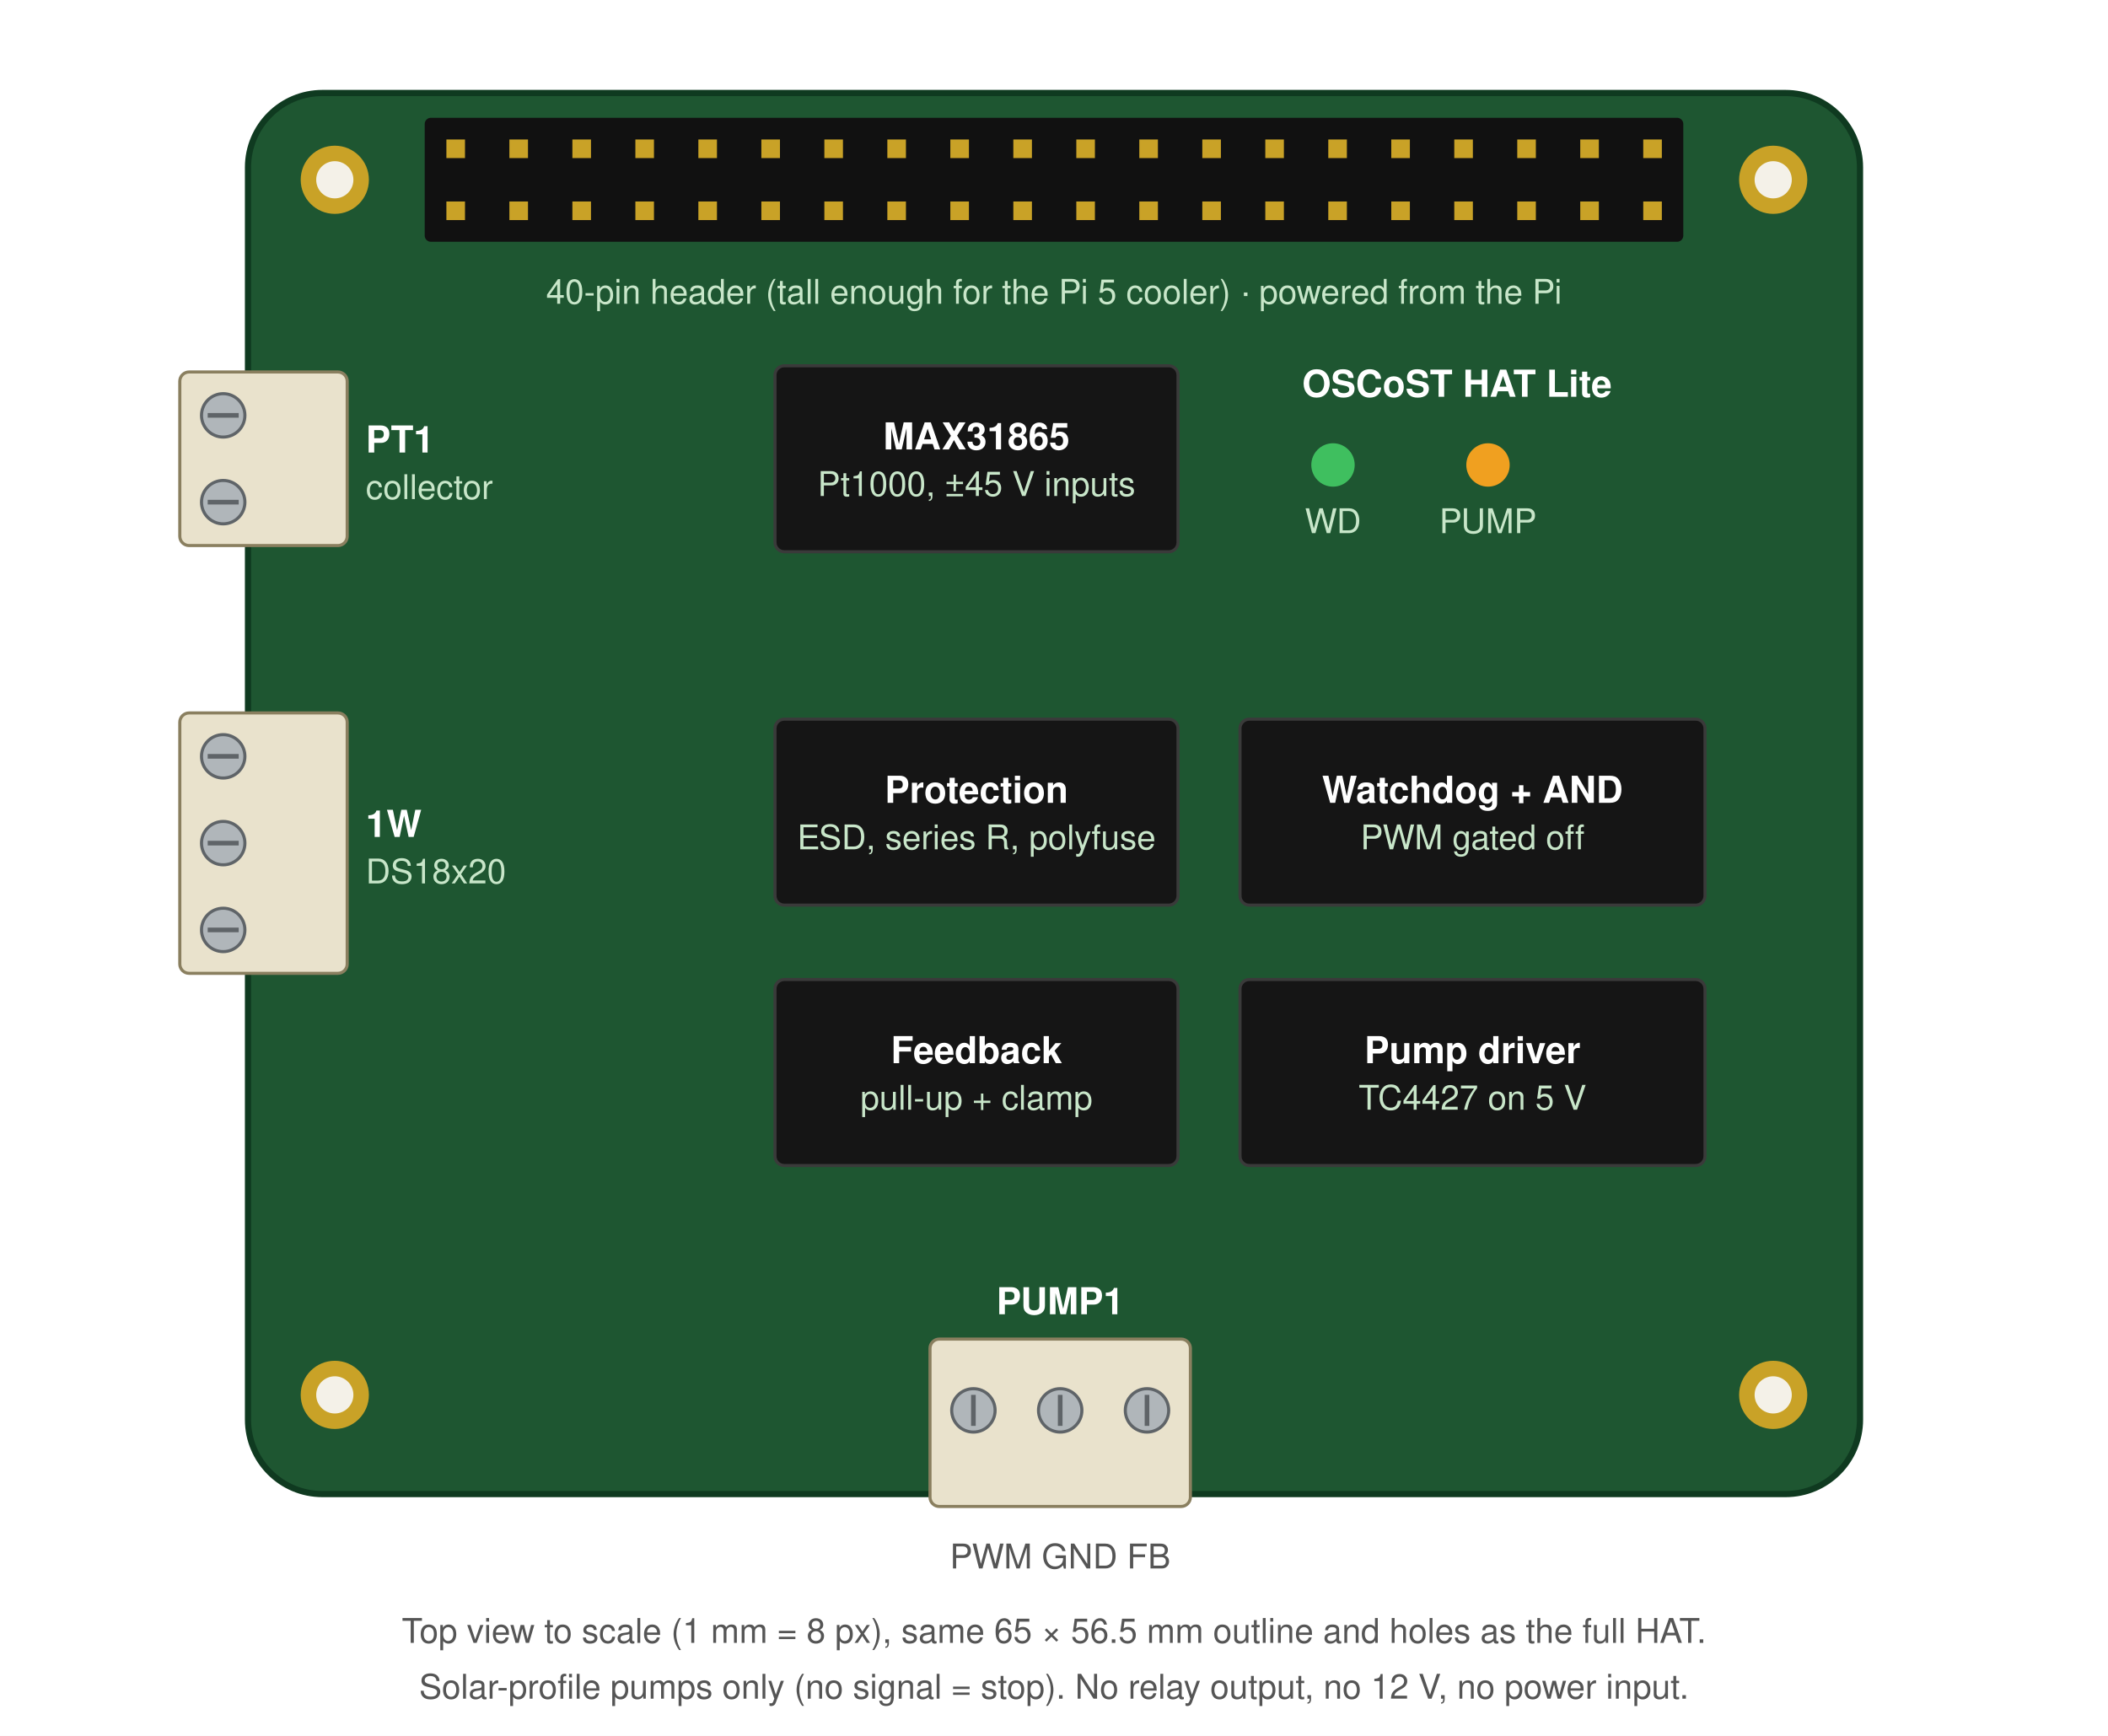
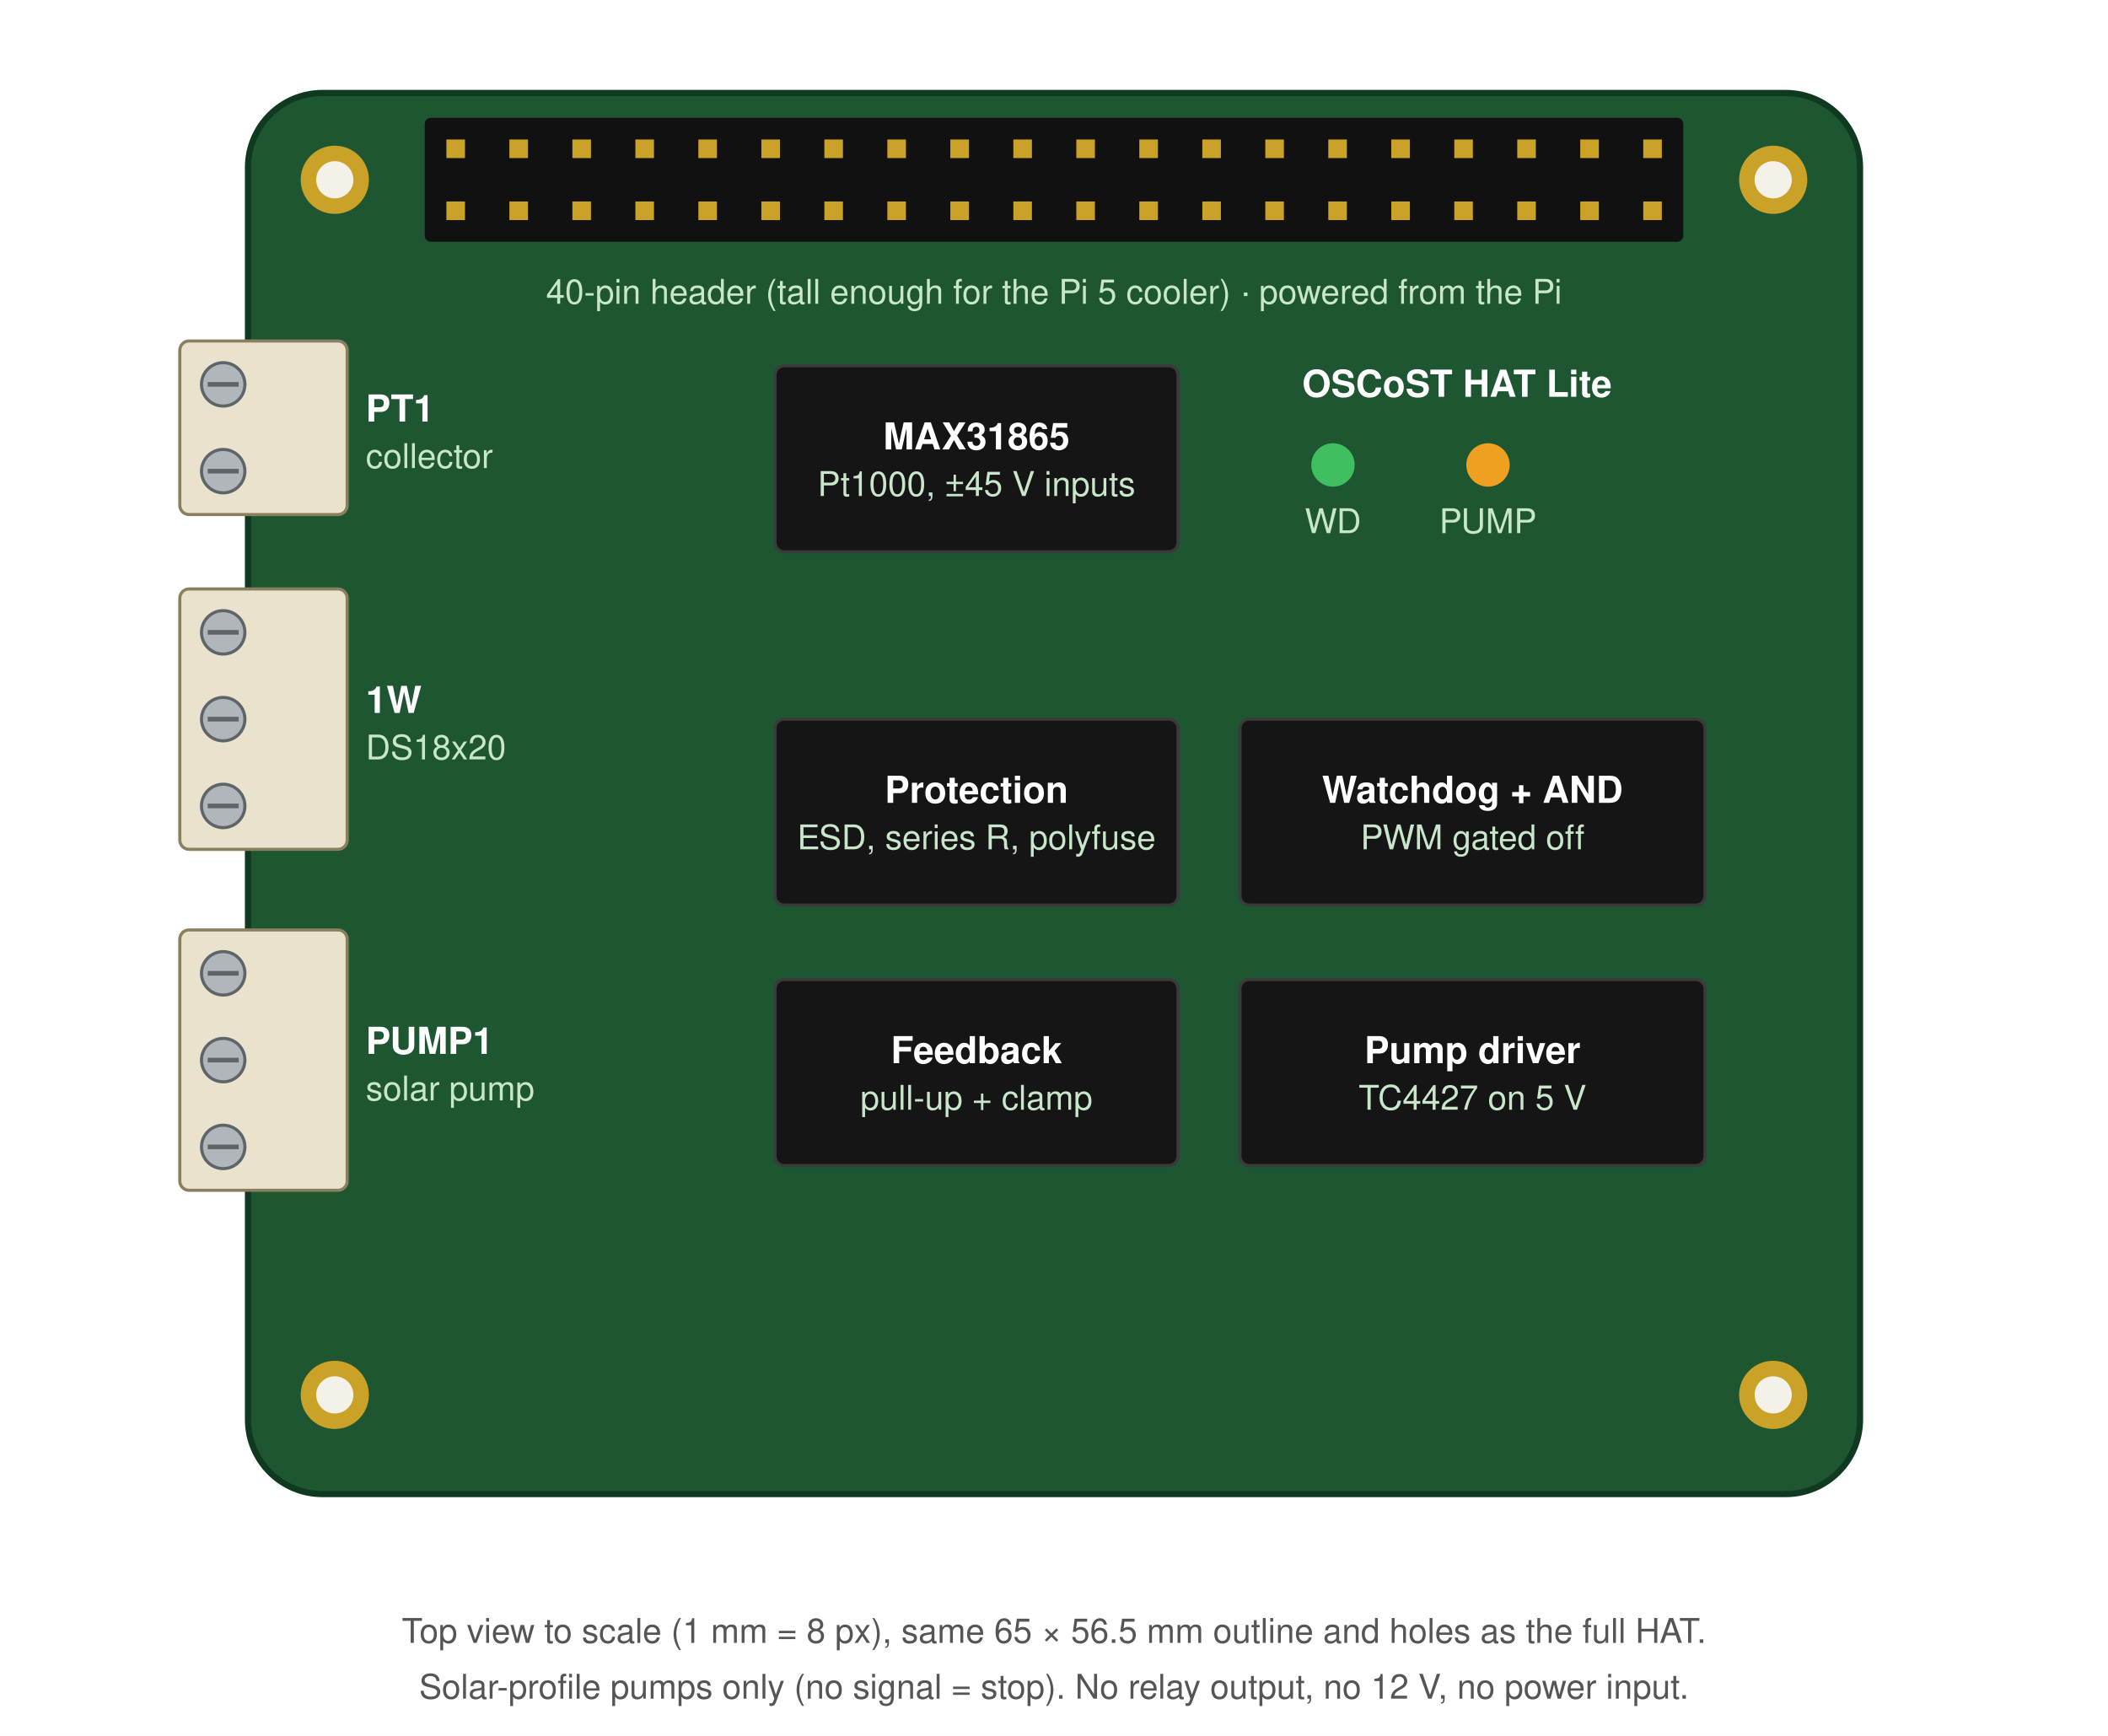
<svg xmlns="http://www.w3.org/2000/svg" viewBox="0 0 680 560" font-family="Helvetica, Arial, sans-serif">
  <style>.t{font-size:12px;fill:#222}.tb{font-size:12px;font-weight:bold;fill:#222}.w{font-size:12px;fill:#fff}.wb{font-size:12px;font-weight:bold;fill:#fff}.g{font-size:11px;fill:#C8E6C9}.n{font-size:11px;fill:#555}.h{font-size:16px;font-weight:bold;fill:#222}.o{font-size:11px;font-style:italic;fill:#777}</style>
  <rect x="0" y="0" width="680" height="560" rx="0" fill="white" stroke="none" stroke-width="1" fill-opacity="1" />
  <rect x="80" y="30" width="520" height="452" rx="24" fill="#1E5631" stroke="#0F3A20" stroke-width="2" fill-opacity="1" />
  <circle cx="108" cy="58" r="11" fill="#C9A227" />
  <circle cx="108" cy="58" r="6" fill="#F4F1E8" />
  <circle cx="572" cy="58" r="11" fill="#C9A227" />
  <circle cx="572" cy="58" r="6" fill="#F4F1E8" />
  <circle cx="108" cy="450" r="11" fill="#C9A227" />
  <circle cx="108" cy="450" r="6" fill="#F4F1E8" />
  <circle cx="572" cy="450" r="11" fill="#C9A227" />
  <circle cx="572" cy="450" r="6" fill="#F4F1E8" />
  <rect x="137" y="38" width="406" height="40" rx="2" fill="#111" stroke="none" stroke-width="1" fill-opacity="1" />
  <rect x="144.0" y="45" width="6" height="6" rx="0" fill="#C9A227" stroke="none" stroke-width="1" fill-opacity="1" />
  <rect x="144.0" y="65" width="6" height="6" rx="0" fill="#C9A227" stroke="none" stroke-width="1" fill-opacity="1" />
  <rect x="164.32" y="45" width="6" height="6" rx="0" fill="#C9A227" stroke="none" stroke-width="1" fill-opacity="1" />
  <rect x="164.32" y="65" width="6" height="6" rx="0" fill="#C9A227" stroke="none" stroke-width="1" fill-opacity="1" />
  <rect x="184.64" y="45" width="6" height="6" rx="0" fill="#C9A227" stroke="none" stroke-width="1" fill-opacity="1" />
  <rect x="184.64" y="65" width="6" height="6" rx="0" fill="#C9A227" stroke="none" stroke-width="1" fill-opacity="1" />
  <rect x="204.96" y="45" width="6" height="6" rx="0" fill="#C9A227" stroke="none" stroke-width="1" fill-opacity="1" />
  <rect x="204.96" y="65" width="6" height="6" rx="0" fill="#C9A227" stroke="none" stroke-width="1" fill-opacity="1" />
  <rect x="225.28" y="45" width="6" height="6" rx="0" fill="#C9A227" stroke="none" stroke-width="1" fill-opacity="1" />
  <rect x="225.28" y="65" width="6" height="6" rx="0" fill="#C9A227" stroke="none" stroke-width="1" fill-opacity="1" />
  <rect x="245.6" y="45" width="6" height="6" rx="0" fill="#C9A227" stroke="none" stroke-width="1" fill-opacity="1" />
  <rect x="245.6" y="65" width="6" height="6" rx="0" fill="#C9A227" stroke="none" stroke-width="1" fill-opacity="1" />
  <rect x="265.92" y="45" width="6" height="6" rx="0" fill="#C9A227" stroke="none" stroke-width="1" fill-opacity="1" />
  <rect x="265.92" y="65" width="6" height="6" rx="0" fill="#C9A227" stroke="none" stroke-width="1" fill-opacity="1" />
  <rect x="286.24" y="45" width="6" height="6" rx="0" fill="#C9A227" stroke="none" stroke-width="1" fill-opacity="1" />
  <rect x="286.24" y="65" width="6" height="6" rx="0" fill="#C9A227" stroke="none" stroke-width="1" fill-opacity="1" />
  <rect x="306.56" y="45" width="6" height="6" rx="0" fill="#C9A227" stroke="none" stroke-width="1" fill-opacity="1" />
  <rect x="306.56" y="65" width="6" height="6" rx="0" fill="#C9A227" stroke="none" stroke-width="1" fill-opacity="1" />
  <rect x="326.88" y="45" width="6" height="6" rx="0" fill="#C9A227" stroke="none" stroke-width="1" fill-opacity="1" />
  <rect x="326.88" y="65" width="6" height="6" rx="0" fill="#C9A227" stroke="none" stroke-width="1" fill-opacity="1" />
  <rect x="347.2" y="45" width="6" height="6" rx="0" fill="#C9A227" stroke="none" stroke-width="1" fill-opacity="1" />
  <rect x="347.2" y="65" width="6" height="6" rx="0" fill="#C9A227" stroke="none" stroke-width="1" fill-opacity="1" />
  <rect x="367.52" y="45" width="6" height="6" rx="0" fill="#C9A227" stroke="none" stroke-width="1" fill-opacity="1" />
  <rect x="367.52" y="65" width="6" height="6" rx="0" fill="#C9A227" stroke="none" stroke-width="1" fill-opacity="1" />
  <rect x="387.84" y="45" width="6" height="6" rx="0" fill="#C9A227" stroke="none" stroke-width="1" fill-opacity="1" />
  <rect x="387.84" y="65" width="6" height="6" rx="0" fill="#C9A227" stroke="none" stroke-width="1" fill-opacity="1" />
  <rect x="408.16" y="45" width="6" height="6" rx="0" fill="#C9A227" stroke="none" stroke-width="1" fill-opacity="1" />
  <rect x="408.16" y="65" width="6" height="6" rx="0" fill="#C9A227" stroke="none" stroke-width="1" fill-opacity="1" />
  <rect x="428.48" y="45" width="6" height="6" rx="0" fill="#C9A227" stroke="none" stroke-width="1" fill-opacity="1" />
  <rect x="428.48" y="65" width="6" height="6" rx="0" fill="#C9A227" stroke="none" stroke-width="1" fill-opacity="1" />
  <rect x="448.8" y="45" width="6" height="6" rx="0" fill="#C9A227" stroke="none" stroke-width="1" fill-opacity="1" />
  <rect x="448.8" y="65" width="6" height="6" rx="0" fill="#C9A227" stroke="none" stroke-width="1" fill-opacity="1" />
  <rect x="469.12" y="45" width="6" height="6" rx="0" fill="#C9A227" stroke="none" stroke-width="1" fill-opacity="1" />
  <rect x="469.12" y="65" width="6" height="6" rx="0" fill="#C9A227" stroke="none" stroke-width="1" fill-opacity="1" />
  <rect x="489.44" y="45" width="6" height="6" rx="0" fill="#C9A227" stroke="none" stroke-width="1" fill-opacity="1" />
  <rect x="489.44" y="65" width="6" height="6" rx="0" fill="#C9A227" stroke="none" stroke-width="1" fill-opacity="1" />
  <rect x="509.76" y="45" width="6" height="6" rx="0" fill="#C9A227" stroke="none" stroke-width="1" fill-opacity="1" />
  <rect x="509.76" y="65" width="6" height="6" rx="0" fill="#C9A227" stroke="none" stroke-width="1" fill-opacity="1" />
  <rect x="530.08" y="45" width="6" height="6" rx="0" fill="#C9A227" stroke="none" stroke-width="1" fill-opacity="1" />
  <rect x="530.08" y="65" width="6" height="6" rx="0" fill="#C9A227" stroke="none" stroke-width="1" fill-opacity="1" />
  <text x="340" y="98" class="g" text-anchor="middle">40-pin header (tall enough for the Pi 5 cooler) · powered from the Pi</text>
-   <rect x="58" y="120" width="54" height="56" rx="3" fill="#E9E2CC" stroke="#8A7F5F" stroke-width="1" fill-opacity="1" />
-   <circle cx="72" cy="134" r="7" fill="#B0B6BA" stroke="#5F6468" />
-   <line x1="67" y1="134" x2="77" y2="134" stroke="#5F6468" stroke-width="1.5" />
-   <circle cx="72" cy="162" r="7" fill="#B0B6BA" stroke="#5F6468" />
-   <line x1="67" y1="162" x2="77" y2="162" stroke="#5F6468" stroke-width="1.5" />
-   <text x="118" y="146" class="wb" text-anchor="start">PT1</text>
-   <text x="118" y="161" class="g" text-anchor="start">collector</text>
-   <rect x="58" y="230" width="54" height="84" rx="3" fill="#E9E2CC" stroke="#8A7F5F" stroke-width="1" fill-opacity="1" />
-   <circle cx="72" cy="244" r="7" fill="#B0B6BA" stroke="#5F6468" />
-   <line x1="67" y1="244" x2="77" y2="244" stroke="#5F6468" stroke-width="1.5" />
-   <circle cx="72" cy="272" r="7" fill="#B0B6BA" stroke="#5F6468" />
-   <line x1="67" y1="272" x2="77" y2="272" stroke="#5F6468" stroke-width="1.5" />
-   <circle cx="72" cy="300" r="7" fill="#B0B6BA" stroke="#5F6468" />
-   <line x1="67" y1="300" x2="77" y2="300" stroke="#5F6468" stroke-width="1.5" />
-   <text x="118" y="270" class="wb" text-anchor="start">1W</text>
-   <text x="118" y="285" class="g" text-anchor="start">DS18x20</text>
+   <rect x="58" y="110" width="54" height="56" rx="3" fill="#E9E2CC" stroke="#8A7F5F" stroke-width="1" fill-opacity="1" />
+   <circle cx="72" cy="124" r="7" fill="#B0B6BA" stroke="#5F6468" />
+   <line x1="67" y1="124" x2="77" y2="124" stroke="#5F6468" stroke-width="1.5" />
+   <circle cx="72" cy="152" r="7" fill="#B0B6BA" stroke="#5F6468" />
+   <line x1="67" y1="152" x2="77" y2="152" stroke="#5F6468" stroke-width="1.5" />
+   <text x="118" y="136" class="wb" text-anchor="start">PT1</text>
+   <text x="118" y="151" class="g" text-anchor="start">collector</text>
+   <rect x="58" y="190" width="54" height="84" rx="3" fill="#E9E2CC" stroke="#8A7F5F" stroke-width="1" fill-opacity="1" />
+   <circle cx="72" cy="204" r="7" fill="#B0B6BA" stroke="#5F6468" />
+   <line x1="67" y1="204" x2="77" y2="204" stroke="#5F6468" stroke-width="1.5" />
+   <circle cx="72" cy="232" r="7" fill="#B0B6BA" stroke="#5F6468" />
+   <line x1="67" y1="232" x2="77" y2="232" stroke="#5F6468" stroke-width="1.5" />
+   <circle cx="72" cy="260" r="7" fill="#B0B6BA" stroke="#5F6468" />
+   <line x1="67" y1="260" x2="77" y2="260" stroke="#5F6468" stroke-width="1.5" />
+   <text x="118" y="230" class="wb" text-anchor="start">1W</text>
+   <text x="118" y="245" class="g" text-anchor="start">DS18x20</text>
+   <rect x="58" y="300" width="54" height="84" rx="3" fill="#E9E2CC" stroke="#8A7F5F" stroke-width="1" fill-opacity="1" />
+   <circle cx="72" cy="314" r="7" fill="#B0B6BA" stroke="#5F6468" />
+   <line x1="67" y1="314" x2="77" y2="314" stroke="#5F6468" stroke-width="1.5" />
+   <circle cx="72" cy="342" r="7" fill="#B0B6BA" stroke="#5F6468" />
+   <line x1="67" y1="342" x2="77" y2="342" stroke="#5F6468" stroke-width="1.5" />
+   <circle cx="72" cy="370" r="7" fill="#B0B6BA" stroke="#5F6468" />
+   <line x1="67" y1="370" x2="77" y2="370" stroke="#5F6468" stroke-width="1.5" />
+   <text x="118" y="340" class="wb" text-anchor="start">PUMP1</text>
+   <text x="118" y="355" class="g" text-anchor="start">solar pump</text>
  <rect x="250" y="118" width="130" height="60" rx="3" fill="#151515" stroke="#3a3a3a" stroke-width="1" fill-opacity="1" />
  <text x="315.0" y="145.0" class="wb" text-anchor="middle">MAX31865</text>
  <text x="315.0" y="160.0" class="g" text-anchor="middle">Pt1000, ±45 V inputs</text>
  <rect x="250" y="232" width="130" height="60" rx="3" fill="#151515" stroke="#3a3a3a" stroke-width="1" fill-opacity="1" />
  <text x="315.0" y="259.0" class="wb" text-anchor="middle">Protection</text>
  <text x="315.0" y="274.0" class="g" text-anchor="middle">ESD, series R, polyfuse</text>
  <rect x="400" y="232" width="150" height="60" rx="3" fill="#151515" stroke="#3a3a3a" stroke-width="1" fill-opacity="1" />
  <text x="475.0" y="259.0" class="wb" text-anchor="middle">Watchdog + AND</text>
  <text x="475.0" y="274.0" class="g" text-anchor="middle">PWM gated off</text>
  <rect x="400" y="316" width="150" height="60" rx="3" fill="#151515" stroke="#3a3a3a" stroke-width="1" fill-opacity="1" />
  <text x="475.0" y="343.0" class="wb" text-anchor="middle">Pump driver</text>
  <text x="475.0" y="358.0" class="g" text-anchor="middle">TC4427 on 5 V</text>
  <rect x="250" y="316" width="130" height="60" rx="3" fill="#151515" stroke="#3a3a3a" stroke-width="1" fill-opacity="1" />
  <text x="315.0" y="343.0" class="wb" text-anchor="middle">Feedback</text>
  <text x="315.0" y="358.0" class="g" text-anchor="middle">pull-up + clamp</text>
  <circle cx="430" cy="150" r="7" fill="#3fbf5f" />
  <text x="430" y="172" class="g" text-anchor="middle">WD</text>
  <circle cx="480" cy="150" r="7" fill="#f0a020" />
  <text x="480" y="172" class="g" text-anchor="middle">PUMP</text>
  <text x="470" y="128" class="wb" text-anchor="middle">OSCoST HAT Lite</text>
-   <rect x="300" y="432" width="84" height="54" rx="3" fill="#E9E2CC" stroke="#8A7F5F" stroke-width="1" fill-opacity="1" />
-   <circle cx="314" cy="455" r="7" fill="#B0B6BA" stroke="#5F6468" />
-   <line x1="314" y1="450" x2="314" y2="460" stroke="#5F6468" stroke-width="1.5" />
-   <circle cx="342" cy="455" r="7" fill="#B0B6BA" stroke="#5F6468" />
-   <line x1="342" y1="450" x2="342" y2="460" stroke="#5F6468" stroke-width="1.5" />
-   <circle cx="370" cy="455" r="7" fill="#B0B6BA" stroke="#5F6468" />
-   <line x1="370" y1="450" x2="370" y2="460" stroke="#5F6468" stroke-width="1.5" />
-   <text x="342" y="424" class="wb" text-anchor="middle">PUMP1</text>
-   <text x="342" y="506" class="n" text-anchor="middle">PWM  GND  FB</text>
  <text x="340" y="530" class="n" text-anchor="middle">Top view to scale (1 mm = 8 px), same 65 × 56.5 mm outline and holes as the full HAT.</text>
  <text x="340" y="548" class="n" text-anchor="middle">Solar-profile pumps only (no signal = stop). No relay output, no 12 V, no power input.</text>
</svg>
